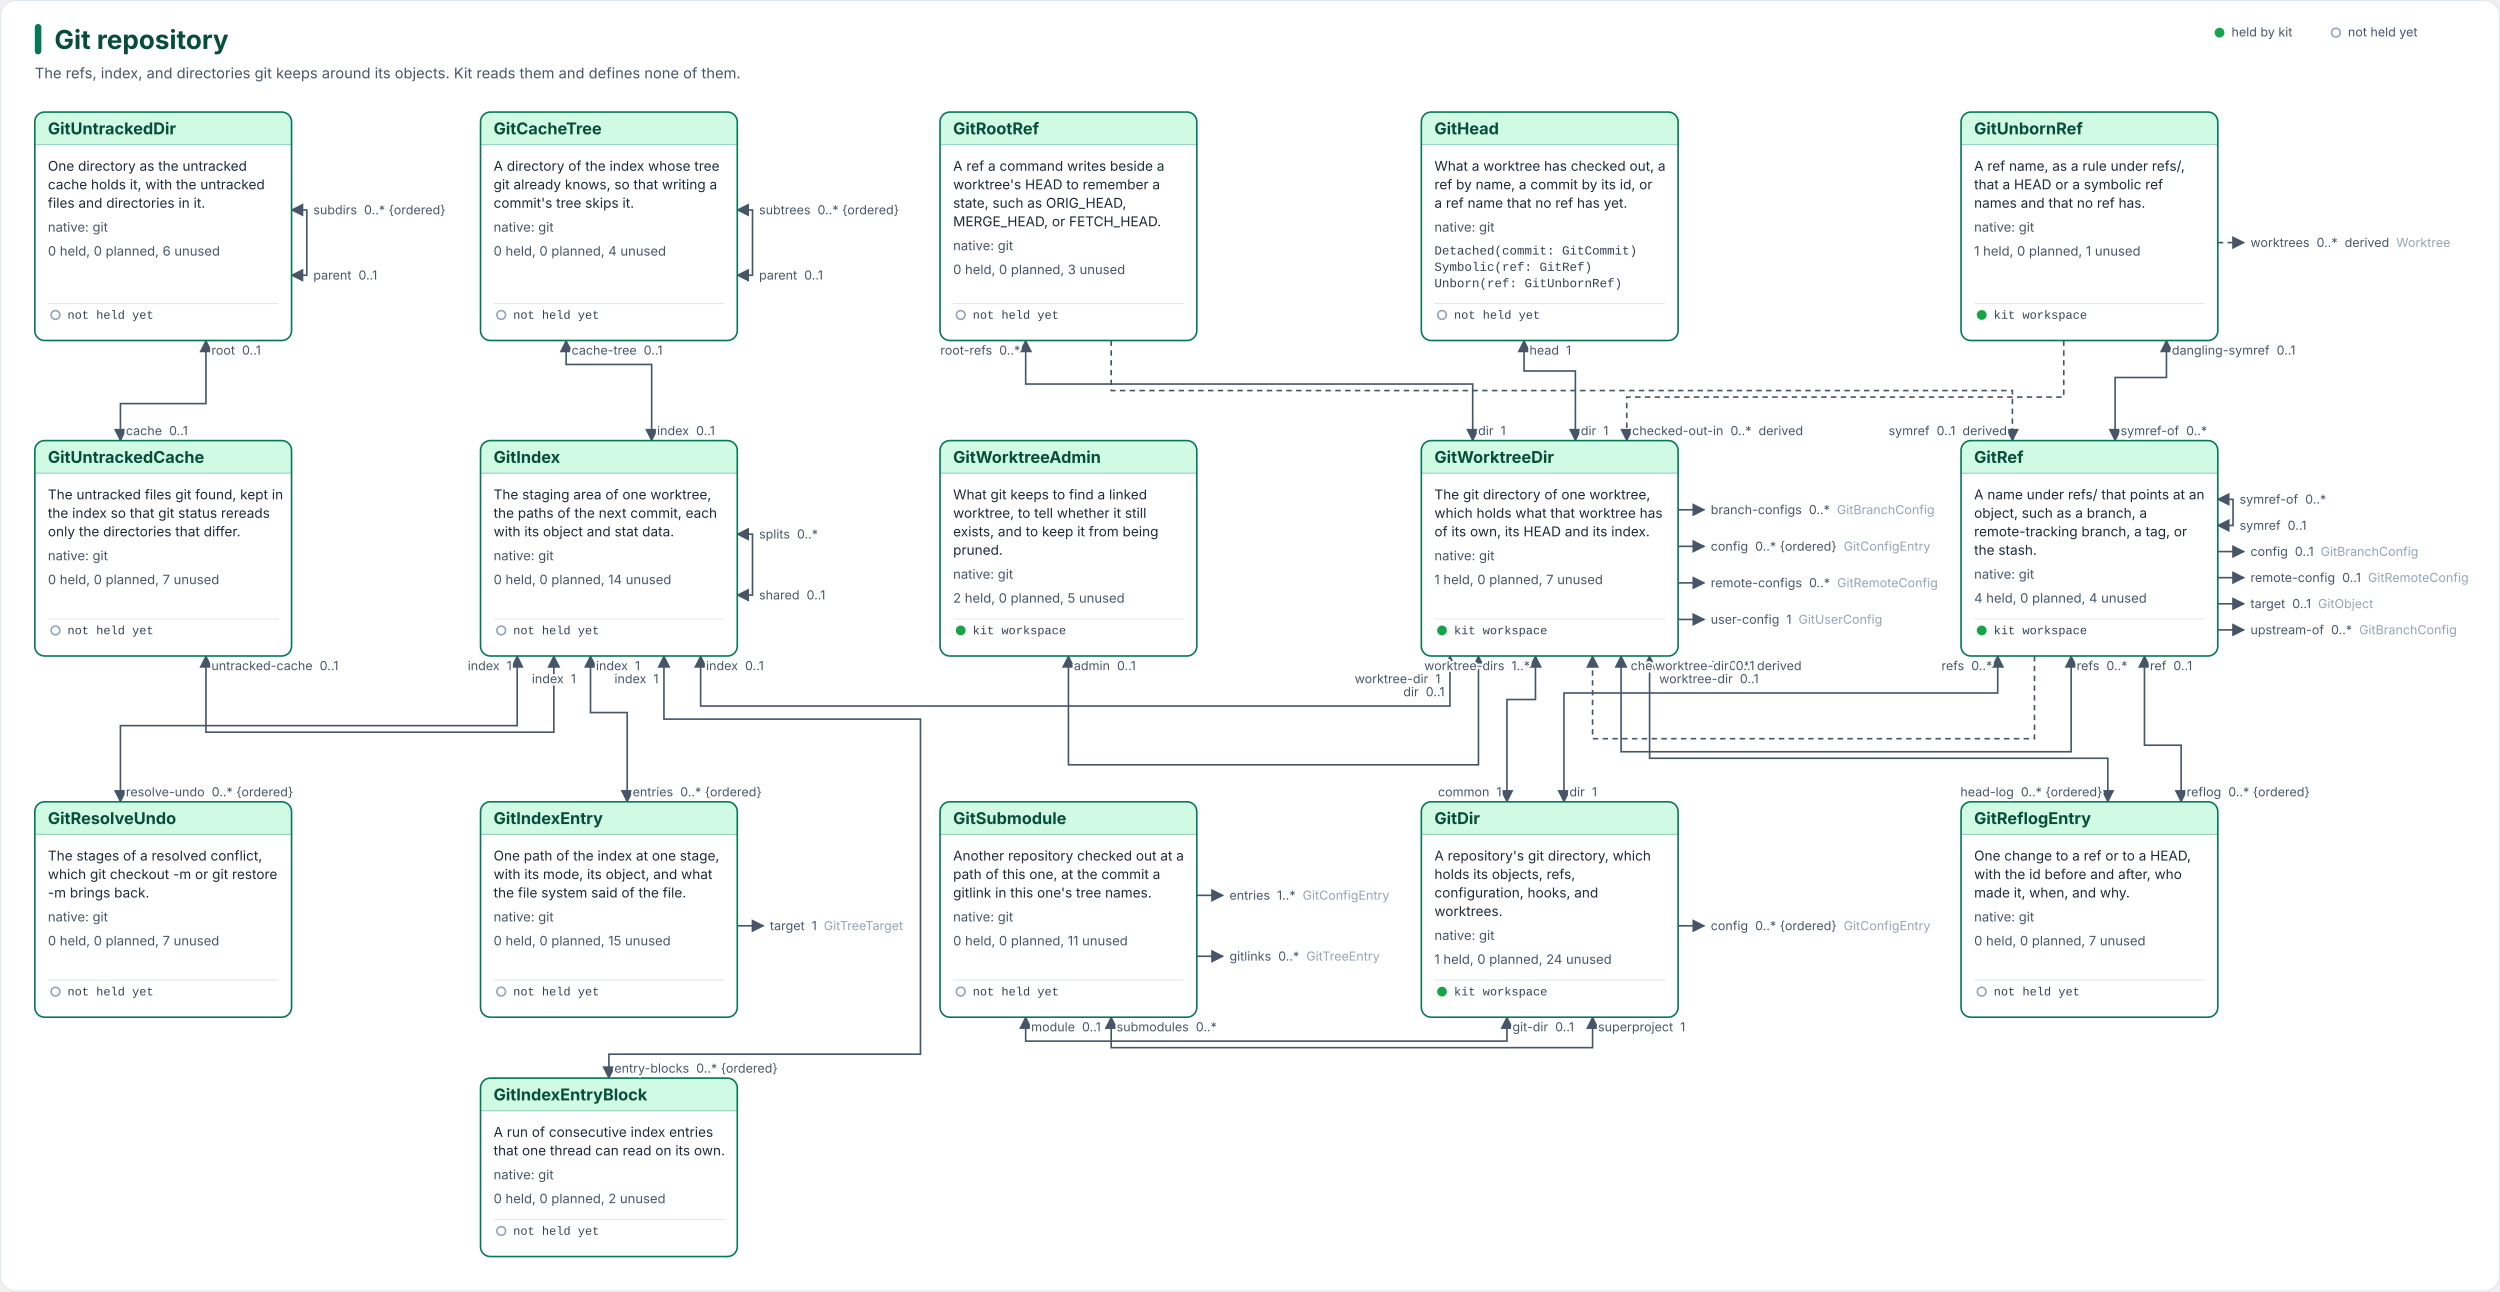
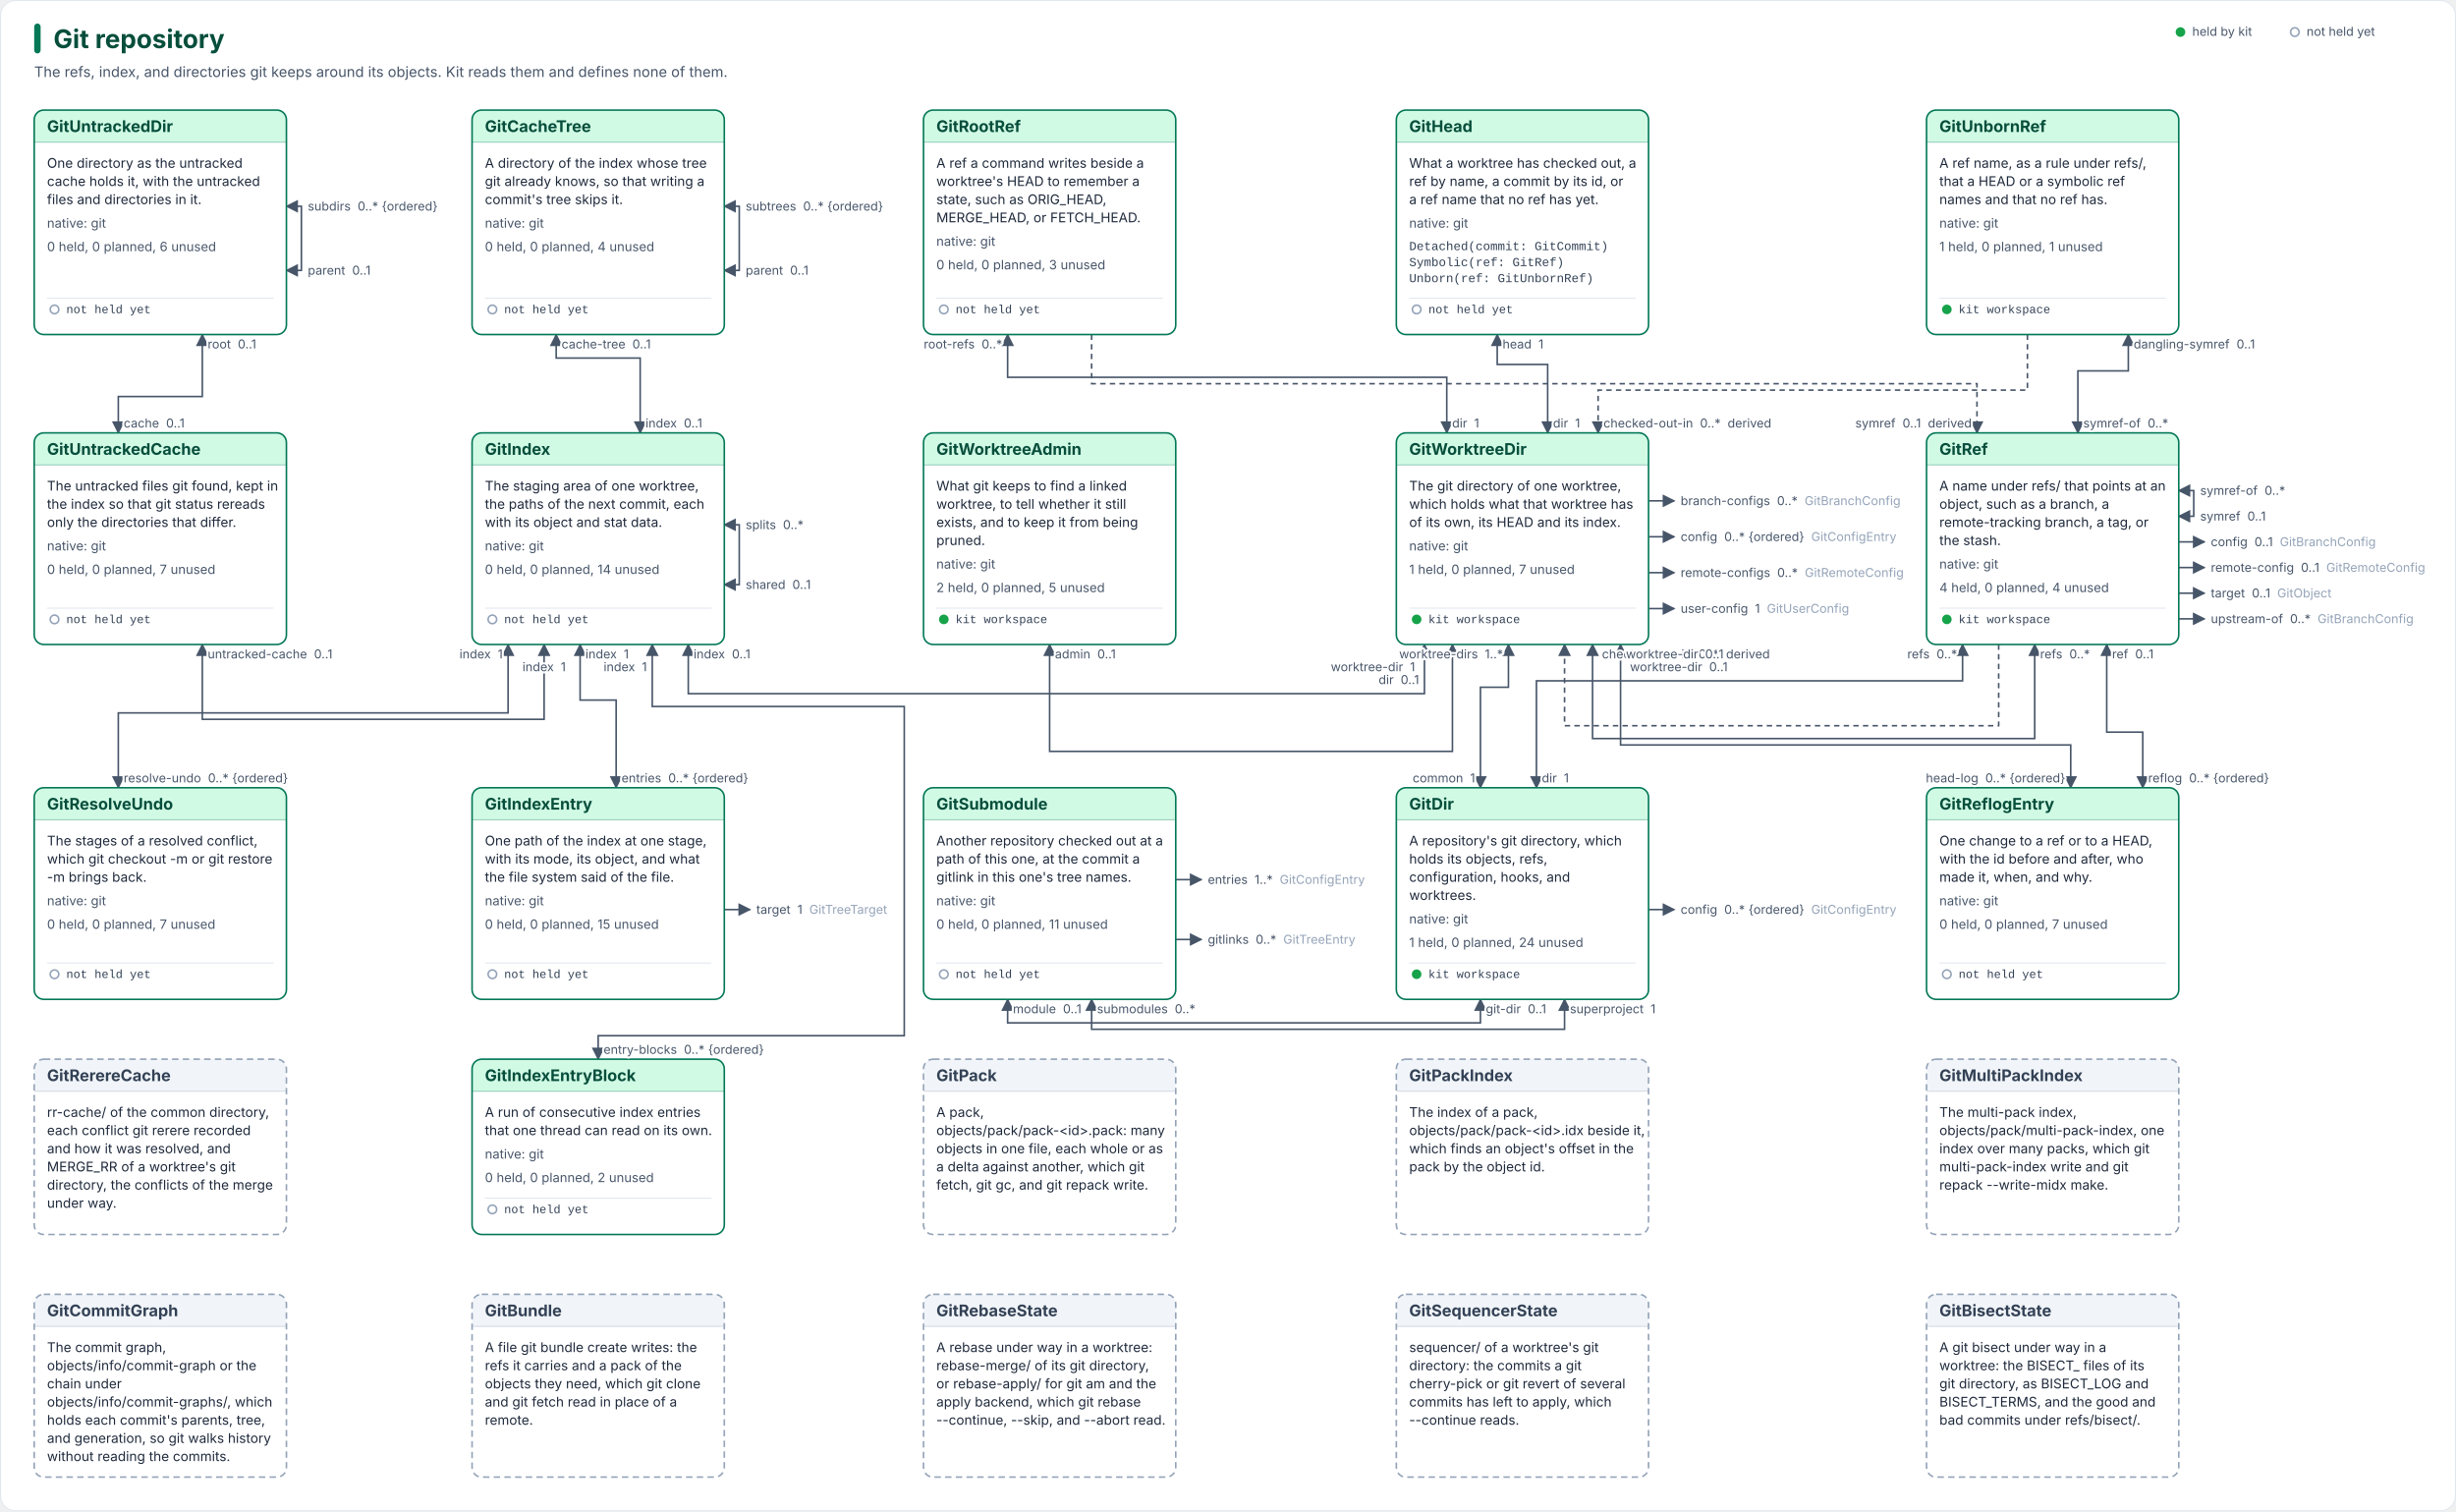
- <svg xmlns="http://www.w3.org/2000/svg" viewBox="0 0 2298 1187" width="2298" height="1187" role="img" aria-labelledby="title desc">
+ <svg xmlns="http://www.w3.org/2000/svg" viewBox="0 0 2298 1414" width="2298" height="1414" role="img" aria-labelledby="title desc">
  <defs>
    <marker id="arrow" viewBox="0 0 10 10" refX="9" refY="5" markerWidth="8" markerHeight="8" orient="auto-start-reverse">
      <path d="M 0 0 L 10 5 L 0 10 z" fill="#475569" />
    </marker>
    <style>
    text { font-family: Inter, -apple-system, "Segoe UI", Helvetica, Arial, sans-serif; font-size: 13px; fill: #0f172a; }
    .title { font-size: 24px; font-weight: 700; }
    .intro { font-size: 13.5px; fill: #475569; }
    .h { font-size: 15px; font-weight: 700; }
    .w { font-size: 12.5px; fill: #1e293b; }
    .ho { font-size: 12px; fill: #475569; }
    .p { font-size: 12px; }
    .m { font-family: "SF Mono", Menlo, Consolas, "Liberation Mono", monospace; font-size: 11.5px; fill: #334155; }
    .f { font-family: "SF Mono", Menlo, Consolas, "Liberation Mono", monospace; font-size: 11px; fill: #334155; }
    .lbl { font-size: 11.5px; fill: #475569; paint-order: stroke; stroke: #ffffff; stroke-width: 4px; stroke-linejoin: round; }
    .far { fill: #94a3b8; }
    .edge { stroke: #475569; stroke-width: 1.5; fill: none; marker-end: url(#arrow); }
    .both { marker-start: url(#arrow); }
    .dash { stroke-dasharray: 5 4; }
    </style>
  </defs>
-   <rect x="0.5" y="0.5" width="2297" height="1186" rx="14" fill="#ffffff" stroke="#e2e8f0" />
+   <rect x="0.5" y="0.5" width="2297" height="1413" rx="14" fill="#ffffff" stroke="#e2e8f0" />
  <rect x="32" y="22" width="6" height="28" rx="3" fill="#047857" />
  <text class="title" x="50" y="45" style="fill:#064e3b">Git repository</text>
  <text class="intro" x="32" y="72">The refs, index, and directories git keeps around its objects. Kit reads them and defines none of them.</text>
  <g transform="translate(2035.2,30)">
    <circle cx="5" cy="0" r="4.5" fill="#16a34a" />
    <text class="ho" x="16" y="3.5" style="font-size:11.5px">held by kit</text>
    <circle cx="112" cy="0" r="4" fill="#ffffff" stroke="#94a3b8" stroke-width="1.5" />
    <text class="ho" x="123" y="3.5" style="font-size:11.5px">not held yet</text>
  </g>
  <path class="edge both" d="M 520.4 313 L 520.4 335 L 599 335 L 599 405" />
  <path class="edge both" d="M 677.7 193 L 691.7 193 L 691.7 253 L 677.7 253" />
  <path class="edge" d="M 1542.5 851 L 1566.5 851" />
  <path class="edge both" d="M 1385.2 935 L 1385.2 957 L 942.8 957 L 942.8 935" />
  <path class="edge both" d="M 1437.6 737 L 1437.6 637 L 1836.3 637 L 1836.3 603" />
  <path class="edge both" d="M 1463.9 935 L 1463.9 963 L 1021.4 963 L 1021.4 935" />
  <path class="edge both" d="M 1385.2 737 L 1385.2 643 L 1411.4 643 L 1411.4 603" />
  <path class="edge both" d="M 1400.9 313 L 1400.9 341 L 1448.1 341 L 1448.1 405" />
  <path class="edge both" d="M 644 603 L 644 649 L 1332.8 649 L 1332.8 603" />
  <path class="edge both" d="M 542.8 603 L 542.8 655 L 576.5 655 L 576.5 737" />
  <path class="edge both" d="M 610.3 603 L 610.3 661 L 846.1 661 L 846.1 969 L 559.7 969 L 559.7 991" />
  <path class="edge both" d="M 475.4 603 L 475.4 667 L 110.7 667 L 110.7 737" />
  <path class="edge both" d="M 677.7 491 L 691.7 491 L 691.7 547 L 677.7 547" />
  <path class="edge both" d="M 509.1 603 L 509.1 673 L 189.3 673 L 189.3 603" />
  <path class="edge" d="M 677.7 851 L 701.7 851" />
  <path class="edge dash" d="M 1870.1 603 L 1870.1 679 L 1463.9 679 L 1463.9 603" />
  <path class="edge" d="M 2038.6 507 L 2062.6 507" />
  <path class="edge both" d="M 1944.2 405 L 1944.2 347 L 1991.4 347 L 1991.4 313" />
  <path class="edge both" d="M 1971.2 603 L 1971.2 685 L 2004.9 685 L 2004.9 737" />
  <path class="edge" d="M 2038.6 531 L 2062.6 531" />
  <path class="edge both" d="M 2038.6 459 L 2052.6 459 L 2052.6 483 L 2038.6 483" />
  <path class="edge" d="M 2038.6 555 L 2062.6 555" />
  <path class="edge" d="M 2038.6 579 L 2062.6 579" />
  <path class="edge both" d="M 1903.8 603 L 1903.8 691 L 1490.1 691 L 1490.1 603" />
  <path class="edge both" d="M 1937.5 737 L 1937.5 697 L 1516.3 697 L 1516.3 603" />
  <path class="edge both" d="M 942.8 313 L 942.8 353 L 1353.7 353 L 1353.7 405" />
  <path class="edge dash" d="M 1021.4 313 L 1021.4 359 L 1849.8 359 L 1849.8 405" />
  <path class="edge" d="M 1100.1 823 L 1124.1 823" />
  <path class="edge" d="M 1100.1 879 L 1124.1 879" />
  <path class="edge dash" d="M 1897 313 L 1897 365 L 1495.3 365 L 1495.3 405" />
-   <path class="edge dash" d="M 2038.6 223 L 2062.6 223" />
  <path class="edge both" d="M 110.7 405 L 110.7 371 L 189.3 371 L 189.3 313" />
  <path class="edge both" d="M 268 193 L 282 193 L 282 253 L 268 253" />
  <path class="edge both" d="M 982.1 603 L 982.1 703 L 1359 703 L 1359 603" />
  <path class="edge" d="M 1542.5 468.6 L 1566.5 468.6" />
  <path class="edge" d="M 1542.5 502.2 L 1566.5 502.2" />
  <path class="edge" d="M 1542.5 535.8 L 1566.5 535.8" />
  <path class="edge" d="M 1542.5 569.4 L 1566.5 569.4" />
+   <rect x="1802.6" y="1211" width="236" height="171" rx="9" fill="#ffffff" />
+   <path d="M 1802.6 1241 V 1220 A 9 9 0 0 1 1811.6 1211 H 2029.6 A 9 9 0 0 1 2038.6 1220 V 1241 Z" fill="#f1f5f9" />
+   <line x1="1802.6" y1="1241" x2="2038.6" y2="1241" stroke="#94a3b8" stroke-opacity=".35" />
+   <text class="h" x="1814.6" y="1231.5" style="fill:#334155">GitBisectState</text>
+   <text class="w" x="1814.6" y="1265">A git bisect under way in a</text>
+   <text class="w" x="1814.6" y="1282">worktree: the BISECT_ files of its</text>
+   <text class="w" x="1814.6" y="1299">git directory, as BISECT_LOG and</text>
+   <text class="w" x="1814.6" y="1316">BISECT_TERMS, and the good and</text>
+   <text class="w" x="1814.6" y="1333">bad commits under refs/bisect/.</text>
+   <rect x="1802.6" y="1211" width="236" height="171" rx="9" fill="none" stroke="#94a3b8" stroke-width="1.5" stroke-dasharray="6 4" />
+   <rect x="441.7" y="1211" width="236" height="171" rx="9" fill="#ffffff" />
+   <path d="M 441.7 1241 V 1220 A 9 9 0 0 1 450.7 1211 H 668.7 A 9 9 0 0 1 677.7 1220 V 1241 Z" fill="#f1f5f9" />
+   <line x1="441.7" y1="1241" x2="677.7" y2="1241" stroke="#94a3b8" stroke-opacity=".35" />
+   <text class="h" x="453.7" y="1231.5" style="fill:#334155">GitBundle</text>
+   <text class="w" x="453.7" y="1265">A file git bundle create writes: the</text>
+   <text class="w" x="453.7" y="1282">refs it carries and a pack of the</text>
+   <text class="w" x="453.7" y="1299">objects they need, which git clone</text>
+   <text class="w" x="453.7" y="1316">and git fetch read in place of a</text>
+   <text class="w" x="453.7" y="1333">remote.</text>
+   <rect x="441.7" y="1211" width="236" height="171" rx="9" fill="none" stroke="#94a3b8" stroke-width="1.5" stroke-dasharray="6 4" />
  <rect x="441.7" y="103" width="236" height="210" rx="9" fill="#ffffff" />
  <path d="M 441.7 133 V 112 A 9 9 0 0 1 450.7 103 H 668.7 A 9 9 0 0 1 677.7 112 V 133 Z" fill="#d1fae5" />
  <line x1="441.7" y1="133" x2="677.7" y2="133" stroke="#047857" stroke-opacity=".35" />
  <text class="h" x="453.7" y="123.5" style="fill:#064e3b">GitCacheTree</text>
  <text class="w" x="453.7" y="157">A directory of the index whose tree</text>
  <text class="w" x="453.7" y="174">git already knows, so that writing a</text>
  <text class="w" x="453.7" y="191">commit's tree skips it.</text>
  <text class="ho" x="453.7" y="213">native: git</text>
  <text class="ho" x="453.7" y="235">0 held, 0 planned, 4 unused</text>
  <line x1="453.7" y1="279" x2="665.7" y2="279" stroke="#e2e8f0" />
  <circle cx="460.7" cy="289.5" r="4" fill="#ffffff" stroke="#94a3b8" stroke-width="1.5" />
  <text class="f" x="471.7" y="293">not held yet</text>
  <rect x="441.7" y="103" width="236" height="210" rx="9" fill="none" stroke="#047857" stroke-width="1.5" />
+   <rect x="32" y="1211" width="236" height="171" rx="9" fill="#ffffff" />
+   <path d="M 32 1241 V 1220 A 9 9 0 0 1 41 1211 H 259 A 9 9 0 0 1 268 1220 V 1241 Z" fill="#f1f5f9" />
+   <line x1="32" y1="1241" x2="268" y2="1241" stroke="#94a3b8" stroke-opacity=".35" />
+   <text class="h" x="44" y="1231.5" style="fill:#334155">GitCommitGraph</text>
+   <text class="w" x="44" y="1265">The commit graph,</text>
+   <text class="w" x="44" y="1282">objects/info/commit-graph or the</text>
+   <text class="w" x="44" y="1299">chain under</text>
+   <text class="w" x="44" y="1316">objects/info/commit-graphs/, which</text>
+   <text class="w" x="44" y="1333">holds each commit's parents, tree,</text>
+   <text class="w" x="44" y="1350">and generation, so git walks history</text>
+   <text class="w" x="44" y="1367">without reading the commits.</text>
+   <rect x="32" y="1211" width="236" height="171" rx="9" fill="none" stroke="#94a3b8" stroke-width="1.5" stroke-dasharray="6 4" />
  <rect x="1306.5" y="737" width="236" height="198" rx="9" fill="#ffffff" />
  <path d="M 1306.5 767 V 746 A 9 9 0 0 1 1315.5 737 H 1533.5 A 9 9 0 0 1 1542.5 746 V 767 Z" fill="#d1fae5" />
  <line x1="1306.5" y1="767" x2="1542.5" y2="767" stroke="#047857" stroke-opacity=".35" />
  <text class="h" x="1318.5" y="757.5" style="fill:#064e3b">GitDir</text>
  <text class="w" x="1318.5" y="791">A repository's git directory, which</text>
  <text class="w" x="1318.5" y="808">holds its objects, refs,</text>
  <text class="w" x="1318.5" y="825">configuration, hooks, and</text>
  <text class="w" x="1318.5" y="842">worktrees.</text>
  <text class="ho" x="1318.5" y="864">native: git</text>
  <text class="ho" x="1318.5" y="886">1 held, 0 planned, 24 unused</text>
  <line x1="1318.5" y1="901" x2="1530.5" y2="901" stroke="#e2e8f0" />
  <circle cx="1325.5" cy="911.5" r="4.5" fill="#16a34a" />
  <text class="f" x="1336.5" y="915">kit workspace</text>
  <rect x="1306.5" y="737" width="236" height="198" rx="9" fill="none" stroke="#047857" stroke-width="1.5" />
  <rect x="1306.5" y="103" width="236" height="210" rx="9" fill="#ffffff" />
  <path d="M 1306.5 133 V 112 A 9 9 0 0 1 1315.5 103 H 1533.5 A 9 9 0 0 1 1542.5 112 V 133 Z" fill="#d1fae5" />
  <line x1="1306.5" y1="133" x2="1542.5" y2="133" stroke="#047857" stroke-opacity=".35" />
  <text class="h" x="1318.5" y="123.5" style="fill:#064e3b">GitHead</text>
  <text class="w" x="1318.5" y="157">What a worktree has checked out, a</text>
  <text class="w" x="1318.5" y="174">ref by name, a commit by its id, or</text>
  <text class="w" x="1318.5" y="191">a ref name that no ref has yet.</text>
  <text class="ho" x="1318.5" y="213">native: git</text>
  <text class="m" x="1318.5" y="234">Detached(commit: GitCommit)</text>
  <text class="m" x="1318.5" y="249">Symbolic(ref: GitRef)</text>
  <text class="m" x="1318.5" y="264">Unborn(ref: GitUnbornRef)</text>
  <line x1="1318.5" y1="279" x2="1530.5" y2="279" stroke="#e2e8f0" />
  <circle cx="1325.5" cy="289.5" r="4" fill="#ffffff" stroke="#94a3b8" stroke-width="1.5" />
  <text class="f" x="1336.5" y="293">not held yet</text>
  <rect x="1306.5" y="103" width="236" height="210" rx="9" fill="none" stroke="#047857" stroke-width="1.5" />
  <rect x="441.7" y="405" width="236" height="198" rx="9" fill="#ffffff" />
  <path d="M 441.7 435 V 414 A 9 9 0 0 1 450.7 405 H 668.7 A 9 9 0 0 1 677.7 414 V 435 Z" fill="#d1fae5" />
  <line x1="441.7" y1="435" x2="677.7" y2="435" stroke="#047857" stroke-opacity=".35" />
  <text class="h" x="453.7" y="425.5" style="fill:#064e3b">GitIndex</text>
  <text class="w" x="453.7" y="459">The staging area of one worktree,</text>
  <text class="w" x="453.7" y="476">the paths of the next commit, each</text>
  <text class="w" x="453.7" y="493">with its object and stat data.</text>
  <text class="ho" x="453.7" y="515">native: git</text>
  <text class="ho" x="453.7" y="537">0 held, 0 planned, 14 unused</text>
  <line x1="453.7" y1="569" x2="665.7" y2="569" stroke="#e2e8f0" />
  <circle cx="460.7" cy="579.5" r="4" fill="#ffffff" stroke="#94a3b8" stroke-width="1.5" />
  <text class="f" x="471.7" y="583">not held yet</text>
  <rect x="441.7" y="405" width="236" height="198" rx="9" fill="none" stroke="#047857" stroke-width="1.5" />
  <rect x="441.7" y="737" width="236" height="198" rx="9" fill="#ffffff" />
  <path d="M 441.7 767 V 746 A 9 9 0 0 1 450.7 737 H 668.7 A 9 9 0 0 1 677.7 746 V 767 Z" fill="#d1fae5" />
  <line x1="441.7" y1="767" x2="677.7" y2="767" stroke="#047857" stroke-opacity=".35" />
  <text class="h" x="453.7" y="757.5" style="fill:#064e3b">GitIndexEntry</text>
  <text class="w" x="453.7" y="791">One path of the index at one stage,</text>
  <text class="w" x="453.7" y="808">with its mode, its object, and what</text>
  <text class="w" x="453.7" y="825">the file system said of the file.</text>
  <text class="ho" x="453.7" y="847">native: git</text>
  <text class="ho" x="453.7" y="869">0 held, 0 planned, 15 unused</text>
  <line x1="453.7" y1="901" x2="665.7" y2="901" stroke="#e2e8f0" />
  <circle cx="460.7" cy="911.5" r="4" fill="#ffffff" stroke="#94a3b8" stroke-width="1.5" />
  <text class="f" x="471.7" y="915">not held yet</text>
  <rect x="441.7" y="737" width="236" height="198" rx="9" fill="none" stroke="#047857" stroke-width="1.5" />
  <rect x="441.7" y="991" width="236" height="164" rx="9" fill="#ffffff" />
  <path d="M 441.7 1021 V 1000 A 9 9 0 0 1 450.7 991 H 668.7 A 9 9 0 0 1 677.7 1000 V 1021 Z" fill="#d1fae5" />
  <line x1="441.7" y1="1021" x2="677.7" y2="1021" stroke="#047857" stroke-opacity=".35" />
  <text class="h" x="453.7" y="1011.5" style="fill:#064e3b">GitIndexEntryBlock</text>
  <text class="w" x="453.7" y="1045">A run of consecutive index entries</text>
  <text class="w" x="453.7" y="1062">that one thread can read on its own.</text>
  <text class="ho" x="453.7" y="1084">native: git</text>
  <text class="ho" x="453.7" y="1106">0 held, 0 planned, 2 unused</text>
  <line x1="453.7" y1="1121" x2="665.7" y2="1121" stroke="#e2e8f0" />
  <circle cx="460.7" cy="1131.5" r="4" fill="#ffffff" stroke="#94a3b8" stroke-width="1.5" />
  <text class="f" x="471.7" y="1135">not held yet</text>
  <rect x="441.7" y="991" width="236" height="164" rx="9" fill="none" stroke="#047857" stroke-width="1.5" />
+   <rect x="1802.6" y="991" width="236" height="164" rx="9" fill="#ffffff" />
+   <path d="M 1802.6 1021 V 1000 A 9 9 0 0 1 1811.6 991 H 2029.6 A 9 9 0 0 1 2038.6 1000 V 1021 Z" fill="#f1f5f9" />
+   <line x1="1802.6" y1="1021" x2="2038.6" y2="1021" stroke="#94a3b8" stroke-opacity=".35" />
+   <text class="h" x="1814.6" y="1011.5" style="fill:#334155">GitMultiPackIndex</text>
+   <text class="w" x="1814.6" y="1045">The multi-pack index,</text>
+   <text class="w" x="1814.6" y="1062">objects/pack/multi-pack-index, one</text>
+   <text class="w" x="1814.6" y="1079">index over many packs, which git</text>
+   <text class="w" x="1814.6" y="1096">multi-pack-index write and git</text>
+   <text class="w" x="1814.6" y="1113">repack --write-midx make.</text>
+   <rect x="1802.6" y="991" width="236" height="164" rx="9" fill="none" stroke="#94a3b8" stroke-width="1.5" stroke-dasharray="6 4" />
+   <rect x="864.1" y="991" width="236" height="164" rx="9" fill="#ffffff" />
+   <path d="M 864.1 1021 V 1000 A 9 9 0 0 1 873.1 991 H 1091.1 A 9 9 0 0 1 1100.1 1000 V 1021 Z" fill="#f1f5f9" />
+   <line x1="864.1" y1="1021" x2="1100.1" y2="1021" stroke="#94a3b8" stroke-opacity=".35" />
+   <text class="h" x="876.1" y="1011.5" style="fill:#334155">GitPack</text>
+   <text class="w" x="876.1" y="1045">A pack,</text>
+   <text class="w" x="876.1" y="1062">objects/pack/pack-&lt;id&gt;.pack: many</text>
+   <text class="w" x="876.1" y="1079">objects in one file, each whole or as</text>
+   <text class="w" x="876.1" y="1096">a delta against another, which git</text>
+   <text class="w" x="876.1" y="1113">fetch, git gc, and git repack write.</text>
+   <rect x="864.1" y="991" width="236" height="164" rx="9" fill="none" stroke="#94a3b8" stroke-width="1.5" stroke-dasharray="6 4" />
+   <rect x="1306.5" y="991" width="236" height="164" rx="9" fill="#ffffff" />
+   <path d="M 1306.5 1021 V 1000 A 9 9 0 0 1 1315.5 991 H 1533.5 A 9 9 0 0 1 1542.5 1000 V 1021 Z" fill="#f1f5f9" />
+   <line x1="1306.5" y1="1021" x2="1542.5" y2="1021" stroke="#94a3b8" stroke-opacity=".35" />
+   <text class="h" x="1318.5" y="1011.5" style="fill:#334155">GitPackIndex</text>
+   <text class="w" x="1318.5" y="1045">The index of a pack,</text>
+   <text class="w" x="1318.5" y="1062">objects/pack/pack-&lt;id&gt;.idx beside it,</text>
+   <text class="w" x="1318.5" y="1079">which finds an object's offset in the</text>
+   <text class="w" x="1318.5" y="1096">pack by the object id.</text>
+   <rect x="1306.5" y="991" width="236" height="164" rx="9" fill="none" stroke="#94a3b8" stroke-width="1.5" stroke-dasharray="6 4" />
+   <rect x="864.1" y="1211" width="236" height="171" rx="9" fill="#ffffff" />
+   <path d="M 864.1 1241 V 1220 A 9 9 0 0 1 873.1 1211 H 1091.1 A 9 9 0 0 1 1100.1 1220 V 1241 Z" fill="#f1f5f9" />
+   <line x1="864.1" y1="1241" x2="1100.1" y2="1241" stroke="#94a3b8" stroke-opacity=".35" />
+   <text class="h" x="876.1" y="1231.5" style="fill:#334155">GitRebaseState</text>
+   <text class="w" x="876.1" y="1265">A rebase under way in a worktree:</text>
+   <text class="w" x="876.1" y="1282">rebase-merge/ of its git directory,</text>
+   <text class="w" x="876.1" y="1299">or rebase-apply/ for git am and the</text>
+   <text class="w" x="876.1" y="1316">apply backend, which git rebase</text>
+   <text class="w" x="876.1" y="1333">--continue, --skip, and --abort read.</text>
+   <rect x="864.1" y="1211" width="236" height="171" rx="9" fill="none" stroke="#94a3b8" stroke-width="1.5" stroke-dasharray="6 4" />
  <rect x="1802.6" y="405" width="236" height="198" rx="9" fill="#ffffff" />
  <path d="M 1802.6 435 V 414 A 9 9 0 0 1 1811.6 405 H 2029.6 A 9 9 0 0 1 2038.6 414 V 435 Z" fill="#d1fae5" />
  <line x1="1802.6" y1="435" x2="2038.6" y2="435" stroke="#047857" stroke-opacity=".35" />
  <text class="h" x="1814.6" y="425.5" style="fill:#064e3b">GitRef</text>
  <text class="w" x="1814.6" y="459">A name under refs/ that points at an</text>
  <text class="w" x="1814.6" y="476">object, such as a branch, a</text>
  <text class="w" x="1814.6" y="493">remote-tracking branch, a tag, or</text>
  <text class="w" x="1814.6" y="510">the stash.</text>
  <text class="ho" x="1814.6" y="532">native: git</text>
  <text class="ho" x="1814.6" y="554">4 held, 0 planned, 4 unused</text>
  <line x1="1814.6" y1="569" x2="2026.6" y2="569" stroke="#e2e8f0" />
  <circle cx="1821.6" cy="579.5" r="4.5" fill="#16a34a" />
  <text class="f" x="1832.6" y="583">kit workspace</text>
  <rect x="1802.6" y="405" width="236" height="198" rx="9" fill="none" stroke="#047857" stroke-width="1.5" />
  <rect x="1802.6" y="737" width="236" height="198" rx="9" fill="#ffffff" />
  <path d="M 1802.6 767 V 746 A 9 9 0 0 1 1811.6 737 H 2029.6 A 9 9 0 0 1 2038.6 746 V 767 Z" fill="#d1fae5" />
  <line x1="1802.6" y1="767" x2="2038.6" y2="767" stroke="#047857" stroke-opacity=".35" />
  <text class="h" x="1814.6" y="757.5" style="fill:#064e3b">GitReflogEntry</text>
  <text class="w" x="1814.6" y="791">One change to a ref or to a HEAD,</text>
  <text class="w" x="1814.6" y="808">with the id before and after, who</text>
  <text class="w" x="1814.6" y="825">made it, when, and why.</text>
  <text class="ho" x="1814.6" y="847">native: git</text>
  <text class="ho" x="1814.6" y="869">0 held, 0 planned, 7 unused</text>
  <line x1="1814.6" y1="901" x2="2026.6" y2="901" stroke="#e2e8f0" />
  <circle cx="1821.6" cy="911.5" r="4" fill="#ffffff" stroke="#94a3b8" stroke-width="1.5" />
  <text class="f" x="1832.6" y="915">not held yet</text>
  <rect x="1802.6" y="737" width="236" height="198" rx="9" fill="none" stroke="#047857" stroke-width="1.5" />
+   <rect x="32" y="991" width="236" height="164" rx="9" fill="#ffffff" />
+   <path d="M 32 1021 V 1000 A 9 9 0 0 1 41 991 H 259 A 9 9 0 0 1 268 1000 V 1021 Z" fill="#f1f5f9" />
+   <line x1="32" y1="1021" x2="268" y2="1021" stroke="#94a3b8" stroke-opacity=".35" />
+   <text class="h" x="44" y="1011.5" style="fill:#334155">GitRerereCache</text>
+   <text class="w" x="44" y="1045">rr-cache/ of the common directory,</text>
+   <text class="w" x="44" y="1062">each conflict git rerere recorded</text>
+   <text class="w" x="44" y="1079">and how it was resolved, and</text>
+   <text class="w" x="44" y="1096">MERGE_RR of a worktree's git</text>
+   <text class="w" x="44" y="1113">directory, the conflicts of the merge</text>
+   <text class="w" x="44" y="1130">under way.</text>
+   <rect x="32" y="991" width="236" height="164" rx="9" fill="none" stroke="#94a3b8" stroke-width="1.5" stroke-dasharray="6 4" />
  <rect x="32" y="737" width="236" height="198" rx="9" fill="#ffffff" />
  <path d="M 32 767 V 746 A 9 9 0 0 1 41 737 H 259 A 9 9 0 0 1 268 746 V 767 Z" fill="#d1fae5" />
  <line x1="32" y1="767" x2="268" y2="767" stroke="#047857" stroke-opacity=".35" />
  <text class="h" x="44" y="757.5" style="fill:#064e3b">GitResolveUndo</text>
  <text class="w" x="44" y="791">The stages of a resolved conflict,</text>
  <text class="w" x="44" y="808">which git checkout -m or git restore</text>
  <text class="w" x="44" y="825">-m brings back.</text>
  <text class="ho" x="44" y="847">native: git</text>
  <text class="ho" x="44" y="869">0 held, 0 planned, 7 unused</text>
  <line x1="44" y1="901" x2="256" y2="901" stroke="#e2e8f0" />
  <circle cx="51" cy="911.5" r="4" fill="#ffffff" stroke="#94a3b8" stroke-width="1.5" />
  <text class="f" x="62" y="915">not held yet</text>
  <rect x="32" y="737" width="236" height="198" rx="9" fill="none" stroke="#047857" stroke-width="1.5" />
  <rect x="864.1" y="103" width="236" height="210" rx="9" fill="#ffffff" />
  <path d="M 864.1 133 V 112 A 9 9 0 0 1 873.1 103 H 1091.1 A 9 9 0 0 1 1100.1 112 V 133 Z" fill="#d1fae5" />
  <line x1="864.1" y1="133" x2="1100.1" y2="133" stroke="#047857" stroke-opacity=".35" />
  <text class="h" x="876.1" y="123.5" style="fill:#064e3b">GitRootRef</text>
  <text class="w" x="876.1" y="157">A ref a command writes beside a</text>
  <text class="w" x="876.1" y="174">worktree's HEAD to remember a</text>
  <text class="w" x="876.1" y="191">state, such as ORIG_HEAD,</text>
  <text class="w" x="876.1" y="208">MERGE_HEAD, or FETCH_HEAD.</text>
  <text class="ho" x="876.1" y="230">native: git</text>
  <text class="ho" x="876.1" y="252">0 held, 0 planned, 3 unused</text>
  <line x1="876.1" y1="279" x2="1088.1" y2="279" stroke="#e2e8f0" />
  <circle cx="883.1" cy="289.5" r="4" fill="#ffffff" stroke="#94a3b8" stroke-width="1.5" />
  <text class="f" x="894.1" y="293">not held yet</text>
  <rect x="864.1" y="103" width="236" height="210" rx="9" fill="none" stroke="#047857" stroke-width="1.5" />
+   <rect x="1306.5" y="1211" width="236" height="171" rx="9" fill="#ffffff" />
+   <path d="M 1306.5 1241 V 1220 A 9 9 0 0 1 1315.5 1211 H 1533.5 A 9 9 0 0 1 1542.5 1220 V 1241 Z" fill="#f1f5f9" />
+   <line x1="1306.5" y1="1241" x2="1542.5" y2="1241" stroke="#94a3b8" stroke-opacity=".35" />
+   <text class="h" x="1318.5" y="1231.5" style="fill:#334155">GitSequencerState</text>
+   <text class="w" x="1318.5" y="1265">sequencer/ of a worktree's git</text>
+   <text class="w" x="1318.5" y="1282">directory: the commits a git</text>
+   <text class="w" x="1318.5" y="1299">cherry-pick or git revert of several</text>
+   <text class="w" x="1318.5" y="1316">commits has left to apply, which</text>
+   <text class="w" x="1318.5" y="1333">--continue reads.</text>
+   <rect x="1306.5" y="1211" width="236" height="171" rx="9" fill="none" stroke="#94a3b8" stroke-width="1.5" stroke-dasharray="6 4" />
  <rect x="864.1" y="737" width="236" height="198" rx="9" fill="#ffffff" />
  <path d="M 864.1 767 V 746 A 9 9 0 0 1 873.1 737 H 1091.1 A 9 9 0 0 1 1100.1 746 V 767 Z" fill="#d1fae5" />
  <line x1="864.1" y1="767" x2="1100.1" y2="767" stroke="#047857" stroke-opacity=".35" />
  <text class="h" x="876.1" y="757.5" style="fill:#064e3b">GitSubmodule</text>
  <text class="w" x="876.1" y="791">Another repository checked out at a</text>
  <text class="w" x="876.1" y="808">path of this one, at the commit a</text>
  <text class="w" x="876.1" y="825">gitlink in this one's tree names.</text>
  <text class="ho" x="876.1" y="847">native: git</text>
  <text class="ho" x="876.1" y="869">0 held, 0 planned, 11 unused</text>
  <line x1="876.1" y1="901" x2="1088.1" y2="901" stroke="#e2e8f0" />
  <circle cx="883.1" cy="911.5" r="4" fill="#ffffff" stroke="#94a3b8" stroke-width="1.5" />
  <text class="f" x="894.1" y="915">not held yet</text>
  <rect x="864.1" y="737" width="236" height="198" rx="9" fill="none" stroke="#047857" stroke-width="1.5" />
  <rect x="1802.6" y="103" width="236" height="210" rx="9" fill="#ffffff" />
  <path d="M 1802.6 133 V 112 A 9 9 0 0 1 1811.6 103 H 2029.6 A 9 9 0 0 1 2038.6 112 V 133 Z" fill="#d1fae5" />
  <line x1="1802.6" y1="133" x2="2038.6" y2="133" stroke="#047857" stroke-opacity=".35" />
  <text class="h" x="1814.6" y="123.5" style="fill:#064e3b">GitUnbornRef</text>
  <text class="w" x="1814.6" y="157">A ref name, as a rule under refs/,</text>
  <text class="w" x="1814.6" y="174">that a HEAD or a symbolic ref</text>
  <text class="w" x="1814.6" y="191">names and that no ref has.</text>
  <text class="ho" x="1814.6" y="213">native: git</text>
  <text class="ho" x="1814.6" y="235">1 held, 0 planned, 1 unused</text>
  <line x1="1814.6" y1="279" x2="2026.6" y2="279" stroke="#e2e8f0" />
  <circle cx="1821.6" cy="289.5" r="4.5" fill="#16a34a" />
  <text class="f" x="1832.6" y="293">kit workspace</text>
  <rect x="1802.6" y="103" width="236" height="210" rx="9" fill="none" stroke="#047857" stroke-width="1.5" />
  <rect x="32" y="405" width="236" height="198" rx="9" fill="#ffffff" />
  <path d="M 32 435 V 414 A 9 9 0 0 1 41 405 H 259 A 9 9 0 0 1 268 414 V 435 Z" fill="#d1fae5" />
  <line x1="32" y1="435" x2="268" y2="435" stroke="#047857" stroke-opacity=".35" />
  <text class="h" x="44" y="425.5" style="fill:#064e3b">GitUntrackedCache</text>
  <text class="w" x="44" y="459">The untracked files git found, kept in</text>
  <text class="w" x="44" y="476">the index so that git status rereads</text>
  <text class="w" x="44" y="493">only the directories that differ.</text>
  <text class="ho" x="44" y="515">native: git</text>
  <text class="ho" x="44" y="537">0 held, 0 planned, 7 unused</text>
  <line x1="44" y1="569" x2="256" y2="569" stroke="#e2e8f0" />
  <circle cx="51" cy="579.5" r="4" fill="#ffffff" stroke="#94a3b8" stroke-width="1.5" />
  <text class="f" x="62" y="583">not held yet</text>
  <rect x="32" y="405" width="236" height="198" rx="9" fill="none" stroke="#047857" stroke-width="1.5" />
  <rect x="32" y="103" width="236" height="210" rx="9" fill="#ffffff" />
  <path d="M 32 133 V 112 A 9 9 0 0 1 41 103 H 259 A 9 9 0 0 1 268 112 V 133 Z" fill="#d1fae5" />
  <line x1="32" y1="133" x2="268" y2="133" stroke="#047857" stroke-opacity=".35" />
  <text class="h" x="44" y="123.5" style="fill:#064e3b">GitUntrackedDir</text>
  <text class="w" x="44" y="157">One directory as the untracked</text>
  <text class="w" x="44" y="174">cache holds it, with the untracked</text>
  <text class="w" x="44" y="191">files and directories in it.</text>
  <text class="ho" x="44" y="213">native: git</text>
  <text class="ho" x="44" y="235">0 held, 0 planned, 6 unused</text>
  <line x1="44" y1="279" x2="256" y2="279" stroke="#e2e8f0" />
  <circle cx="51" cy="289.5" r="4" fill="#ffffff" stroke="#94a3b8" stroke-width="1.5" />
  <text class="f" x="62" y="293">not held yet</text>
  <rect x="32" y="103" width="236" height="210" rx="9" fill="none" stroke="#047857" stroke-width="1.5" />
  <rect x="864.1" y="405" width="236" height="198" rx="9" fill="#ffffff" />
  <path d="M 864.1 435 V 414 A 9 9 0 0 1 873.1 405 H 1091.1 A 9 9 0 0 1 1100.1 414 V 435 Z" fill="#d1fae5" />
  <line x1="864.1" y1="435" x2="1100.1" y2="435" stroke="#047857" stroke-opacity=".35" />
  <text class="h" x="876.1" y="425.5" style="fill:#064e3b">GitWorktreeAdmin</text>
  <text class="w" x="876.1" y="459">What git keeps to find a linked</text>
  <text class="w" x="876.1" y="476">worktree, to tell whether it still</text>
  <text class="w" x="876.1" y="493">exists, and to keep it from being</text>
  <text class="w" x="876.1" y="510">pruned.</text>
  <text class="ho" x="876.1" y="532">native: git</text>
  <text class="ho" x="876.1" y="554">2 held, 0 planned, 5 unused</text>
  <line x1="876.1" y1="569" x2="1088.1" y2="569" stroke="#e2e8f0" />
  <circle cx="883.1" cy="579.5" r="4.5" fill="#16a34a" />
  <text class="f" x="894.1" y="583">kit workspace</text>
  <rect x="864.1" y="405" width="236" height="198" rx="9" fill="none" stroke="#047857" stroke-width="1.5" />
  <rect x="1306.5" y="405" width="236" height="198" rx="9" fill="#ffffff" />
  <path d="M 1306.5 435 V 414 A 9 9 0 0 1 1315.5 405 H 1533.5 A 9 9 0 0 1 1542.5 414 V 435 Z" fill="#d1fae5" />
  <line x1="1306.5" y1="435" x2="1542.5" y2="435" stroke="#047857" stroke-opacity=".35" />
  <text class="h" x="1318.5" y="425.5" style="fill:#064e3b">GitWorktreeDir</text>
  <text class="w" x="1318.5" y="459">The git directory of one worktree,</text>
  <text class="w" x="1318.5" y="476">which holds what that worktree has</text>
  <text class="w" x="1318.5" y="493">of its own, its HEAD and its index.</text>
  <text class="ho" x="1318.5" y="515">native: git</text>
  <text class="ho" x="1318.5" y="537">1 held, 0 planned, 7 unused</text>
  <line x1="1318.5" y1="569" x2="1530.5" y2="569" stroke="#e2e8f0" />
  <circle cx="1325.5" cy="579.5" r="4.5" fill="#16a34a" />
  <text class="f" x="1336.5" y="583">kit workspace</text>
  <rect x="1306.5" y="405" width="236" height="198" rx="9" fill="none" stroke="#047857" stroke-width="1.5" />
  <text class="lbl" xml:space="preserve" x="525.4" y="326">cache-tree  0..1</text>
  <text class="lbl" xml:space="preserve" x="604" y="400">index  0..1</text>
  <text class="lbl" xml:space="preserve" x="697.7" y="197">subtrees  0..* {ordered}</text>
  <text class="lbl" xml:space="preserve" x="697.7" y="257">parent  0..1</text>
  <text class="lbl" xml:space="preserve" x="1572.5" y="855">config  0..* {ordered}  <tspan class="far">GitConfigEntry</tspan>
  </text>
  <text class="lbl" xml:space="preserve" x="1390.2" y="948">git-dir  0..1</text>
  <text class="lbl" xml:space="preserve" x="947.8" y="948">module  0..1</text>
  <text class="lbl" xml:space="preserve" x="1442.6" y="732">dir  1</text>
  <text class="lbl" xml:space="preserve" x="1831.3" y="616" text-anchor="end">refs  0..*</text>
  <text class="lbl" xml:space="preserve" x="1468.9" y="948">superproject  1</text>
  <text class="lbl" xml:space="preserve" x="1026.4" y="948">submodules  0..*</text>
  <text class="lbl" xml:space="preserve" x="1380.2" y="732" text-anchor="end">common  1</text>
  <text class="lbl" xml:space="preserve" x="1406.4" y="616" text-anchor="end">worktree-dirs  1..*</text>
  <text class="lbl" xml:space="preserve" x="1405.9" y="326">head  1</text>
  <text class="lbl" xml:space="preserve" x="1453.1" y="400">dir  1</text>
  <text class="lbl" xml:space="preserve" x="649" y="616">index  0..1</text>
  <text class="lbl" xml:space="preserve" x="1327.8" y="640" text-anchor="end">dir  0..1</text>
  <text class="lbl" xml:space="preserve" x="547.8" y="616">index  1</text>
  <text class="lbl" xml:space="preserve" x="581.5" y="732">entries  0..* {ordered}</text>
  <text class="lbl" xml:space="preserve" x="605.3" y="628" text-anchor="end">index  1</text>
  <text class="lbl" xml:space="preserve" x="564.7" y="986">entry-blocks  0..* {ordered}</text>
  <text class="lbl" xml:space="preserve" x="470.4" y="616" text-anchor="end">index  1</text>
  <text class="lbl" xml:space="preserve" x="115.7" y="732">resolve-undo  0..* {ordered}</text>
  <text class="lbl" xml:space="preserve" x="697.7" y="495">splits  0..*</text>
  <text class="lbl" xml:space="preserve" x="697.7" y="551">shared  0..1</text>
  <text class="lbl" xml:space="preserve" x="509.1" y="628" text-anchor="middle">index  1</text>
  <text class="lbl" xml:space="preserve" x="194.3" y="616">untracked-cache  0..1</text>
  <text class="lbl" xml:space="preserve" x="707.7" y="855">target  1  <tspan class="far">GitTreeTarget</tspan>
  </text>
  <text class="lbl" xml:space="preserve" x="1498.9" y="616">checked-out-in  0..*  derived</text>
  <text class="lbl" xml:space="preserve" x="2068.6" y="511">config  0..1  <tspan class="far">GitBranchConfig</tspan>
  </text>
  <text class="lbl" xml:space="preserve" x="1949.2" y="400">symref-of  0..*</text>
  <text class="lbl" xml:space="preserve" x="1996.4" y="326">dangling-symref  0..1</text>
  <text class="lbl" xml:space="preserve" x="1976.2" y="616">ref  0..1</text>
  <text class="lbl" xml:space="preserve" x="2009.9" y="732">reflog  0..* {ordered}</text>
  <text class="lbl" xml:space="preserve" x="2068.6" y="535">remote-config  0..1  <tspan class="far">GitRemoteConfig</tspan>
  </text>
  <text class="lbl" xml:space="preserve" x="2058.6" y="463">symref-of  0..*</text>
  <text class="lbl" xml:space="preserve" x="2058.6" y="487">symref  0..1</text>
  <text class="lbl" xml:space="preserve" x="2068.6" y="559">target  0..1  <tspan class="far">GitObject</tspan>
  </text>
  <text class="lbl" xml:space="preserve" x="2068.6" y="583">upstream-of  0..*  <tspan class="far">GitBranchConfig</tspan>
  </text>
  <text class="lbl" xml:space="preserve" x="1908.8" y="616">refs  0..*</text>
  <text class="lbl" xml:space="preserve" x="1525.1" y="628">worktree-dir  0..1</text>
  <text class="lbl" xml:space="preserve" x="1932.5" y="732" text-anchor="end">head-log  0..* {ordered}</text>
  <text class="lbl" xml:space="preserve" x="1521.3" y="616">worktree-dir  0..1</text>
  <text class="lbl" xml:space="preserve" x="937.8" y="326" text-anchor="end">root-refs  0..*</text>
  <text class="lbl" xml:space="preserve" x="1358.7" y="400">dir  1</text>
  <text class="lbl" xml:space="preserve" x="1844.8" y="400" text-anchor="end">symref  0..1  derived</text>
  <text class="lbl" xml:space="preserve" x="1130.1" y="827">entries  1..*  <tspan class="far">GitConfigEntry</tspan>
  </text>
  <text class="lbl" xml:space="preserve" x="1130.1" y="883">gitlinks  0..*  <tspan class="far">GitTreeEntry</tspan>
  </text>
  <text class="lbl" xml:space="preserve" x="1500.3" y="400">checked-out-in  0..*  derived</text>
-   <text class="lbl" xml:space="preserve" x="2068.6" y="227">worktrees  0..*  derived  <tspan class="far">Worktree</tspan>
-   </text>
  <text class="lbl" xml:space="preserve" x="115.7" y="400">cache  0..1</text>
  <text class="lbl" xml:space="preserve" x="194.3" y="326">root  0..1</text>
  <text class="lbl" xml:space="preserve" x="288" y="197">subdirs  0..* {ordered}</text>
  <text class="lbl" xml:space="preserve" x="288" y="257">parent  0..1</text>
  <text class="lbl" xml:space="preserve" x="987.1" y="616">admin  0..1</text>
  <text class="lbl" xml:space="preserve" x="1324" y="628" text-anchor="end">worktree-dir  1</text>
  <text class="lbl" xml:space="preserve" x="1572.5" y="472.6">branch-configs  0..*  <tspan class="far">GitBranchConfig</tspan>
  </text>
  <text class="lbl" xml:space="preserve" x="1572.5" y="506.2">config  0..* {ordered}  <tspan class="far">GitConfigEntry</tspan>
  </text>
  <text class="lbl" xml:space="preserve" x="1572.5" y="539.8">remote-configs  0..*  <tspan class="far">GitRemoteConfig</tspan>
  </text>
  <text class="lbl" xml:space="preserve" x="1572.5" y="573.4">user-config  1  <tspan class="far">GitUserConfig</tspan>
  </text>
</svg>
